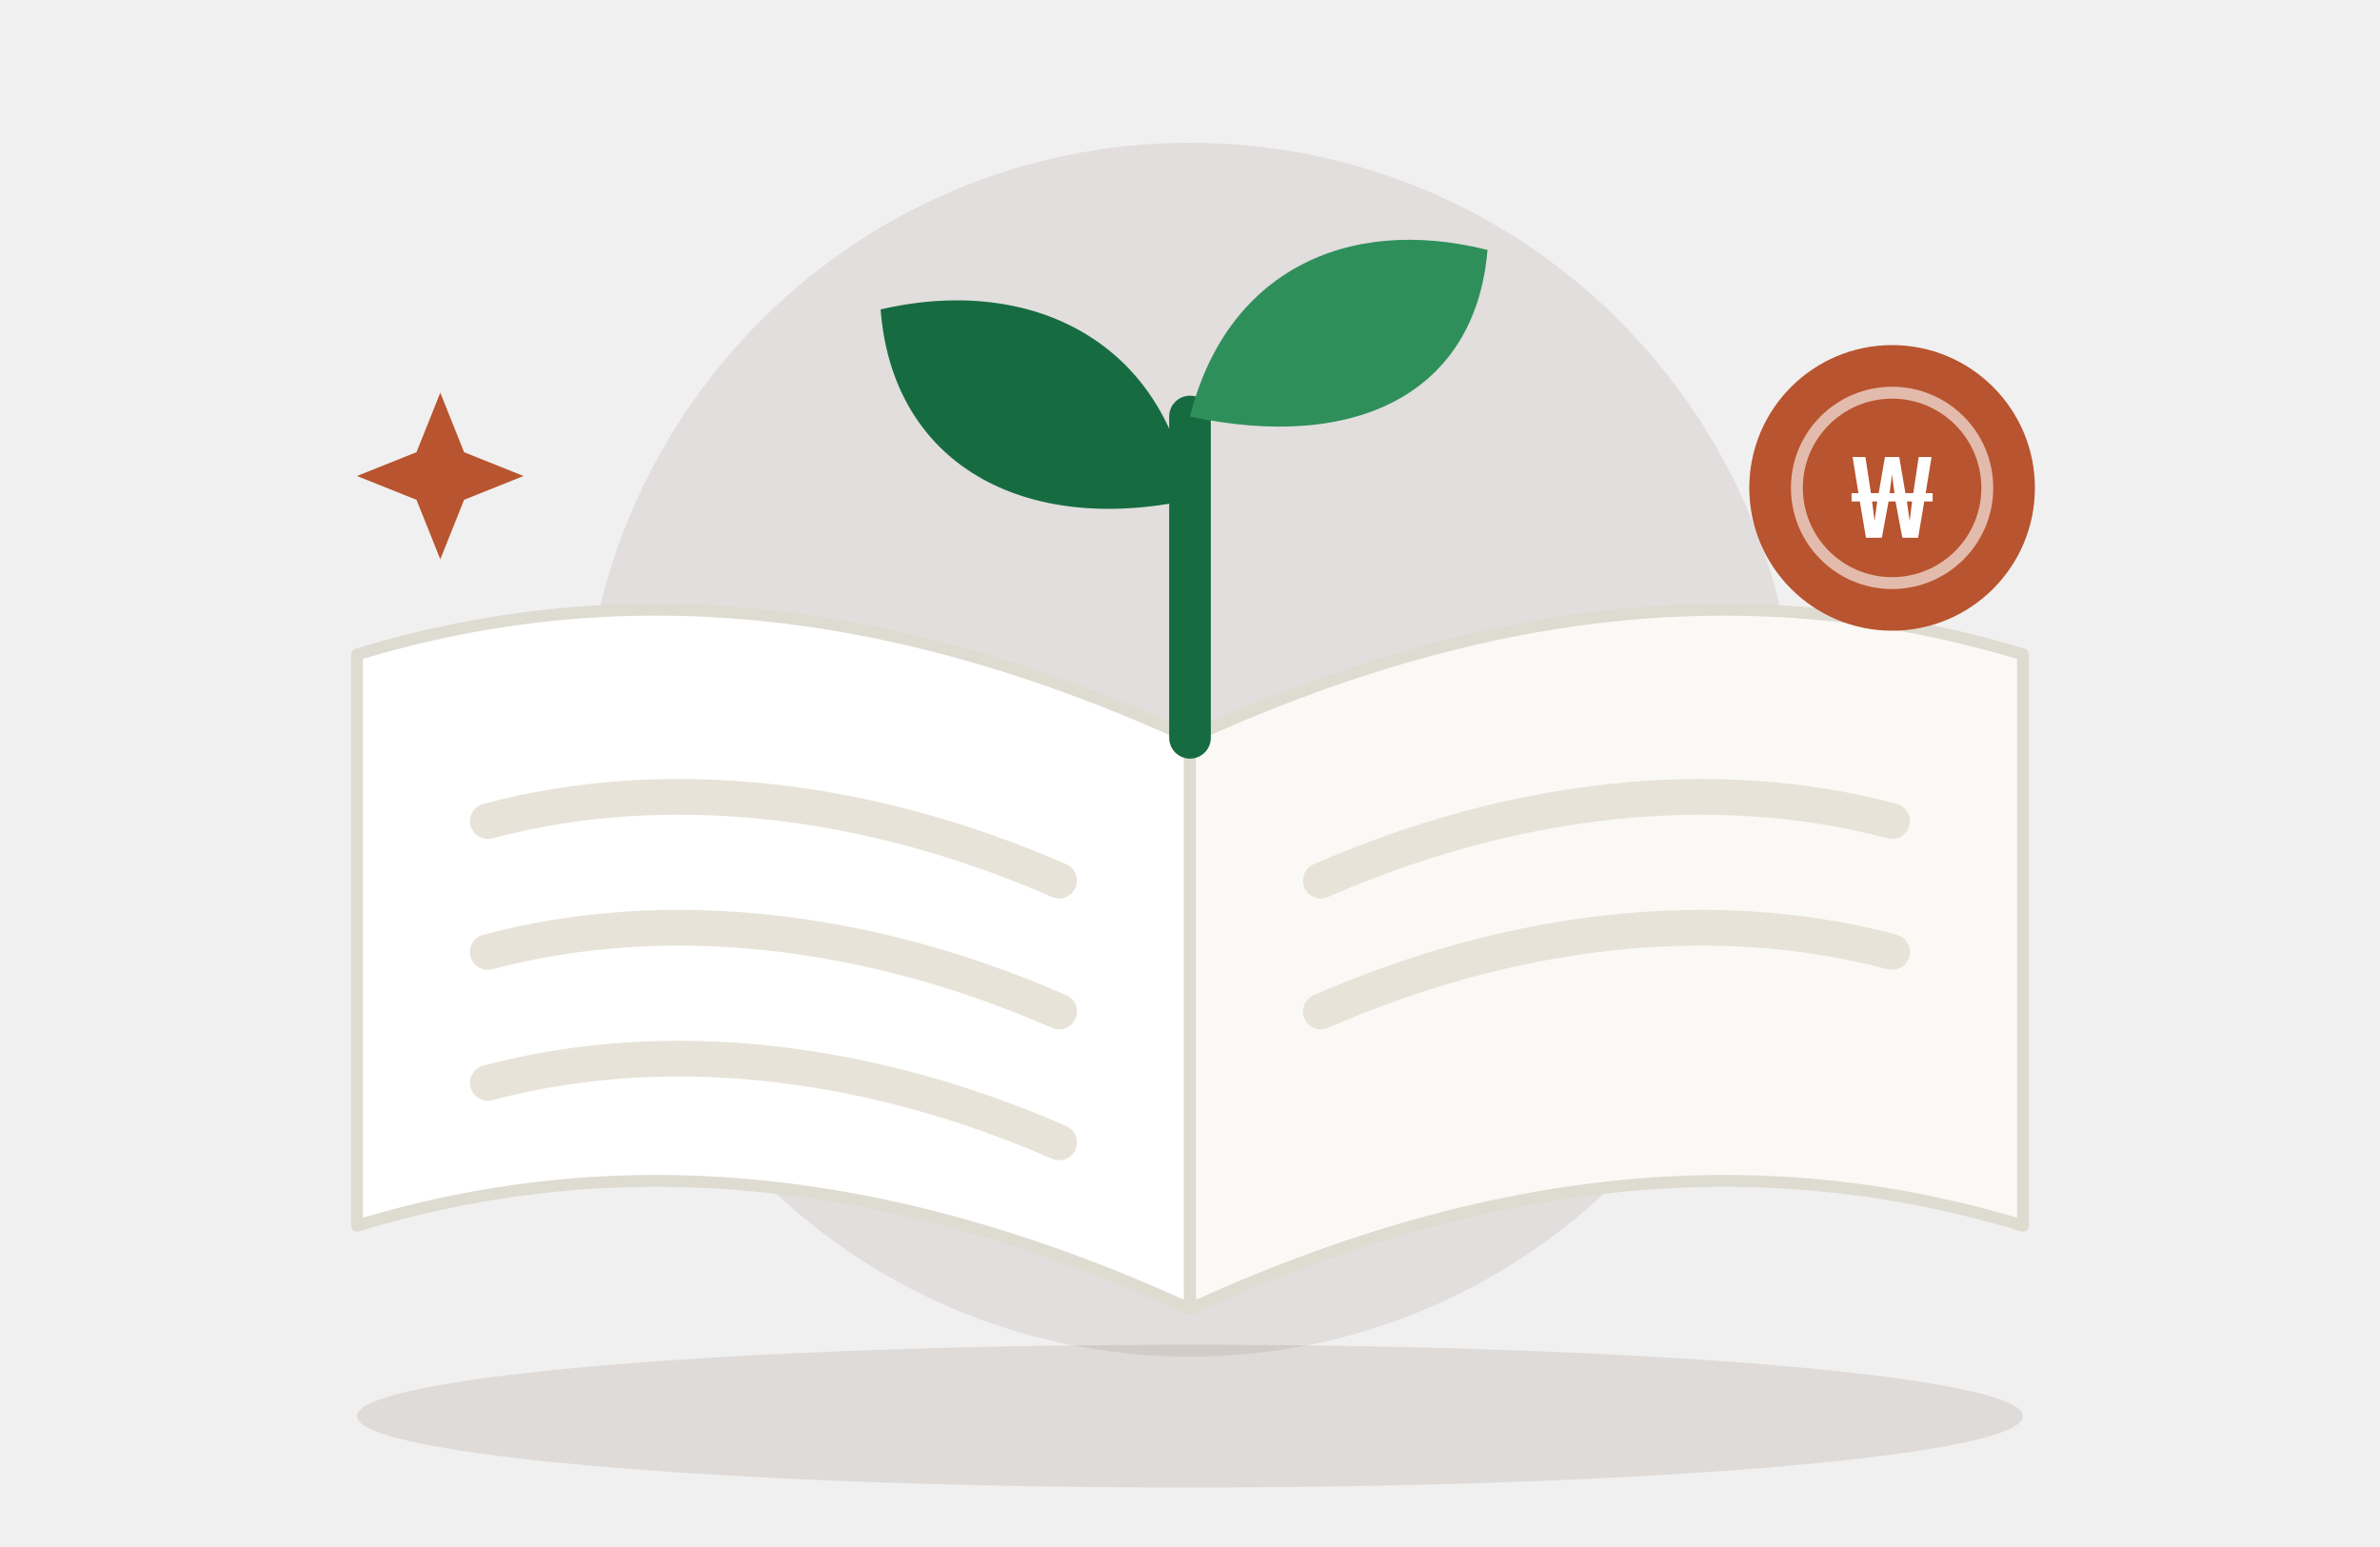
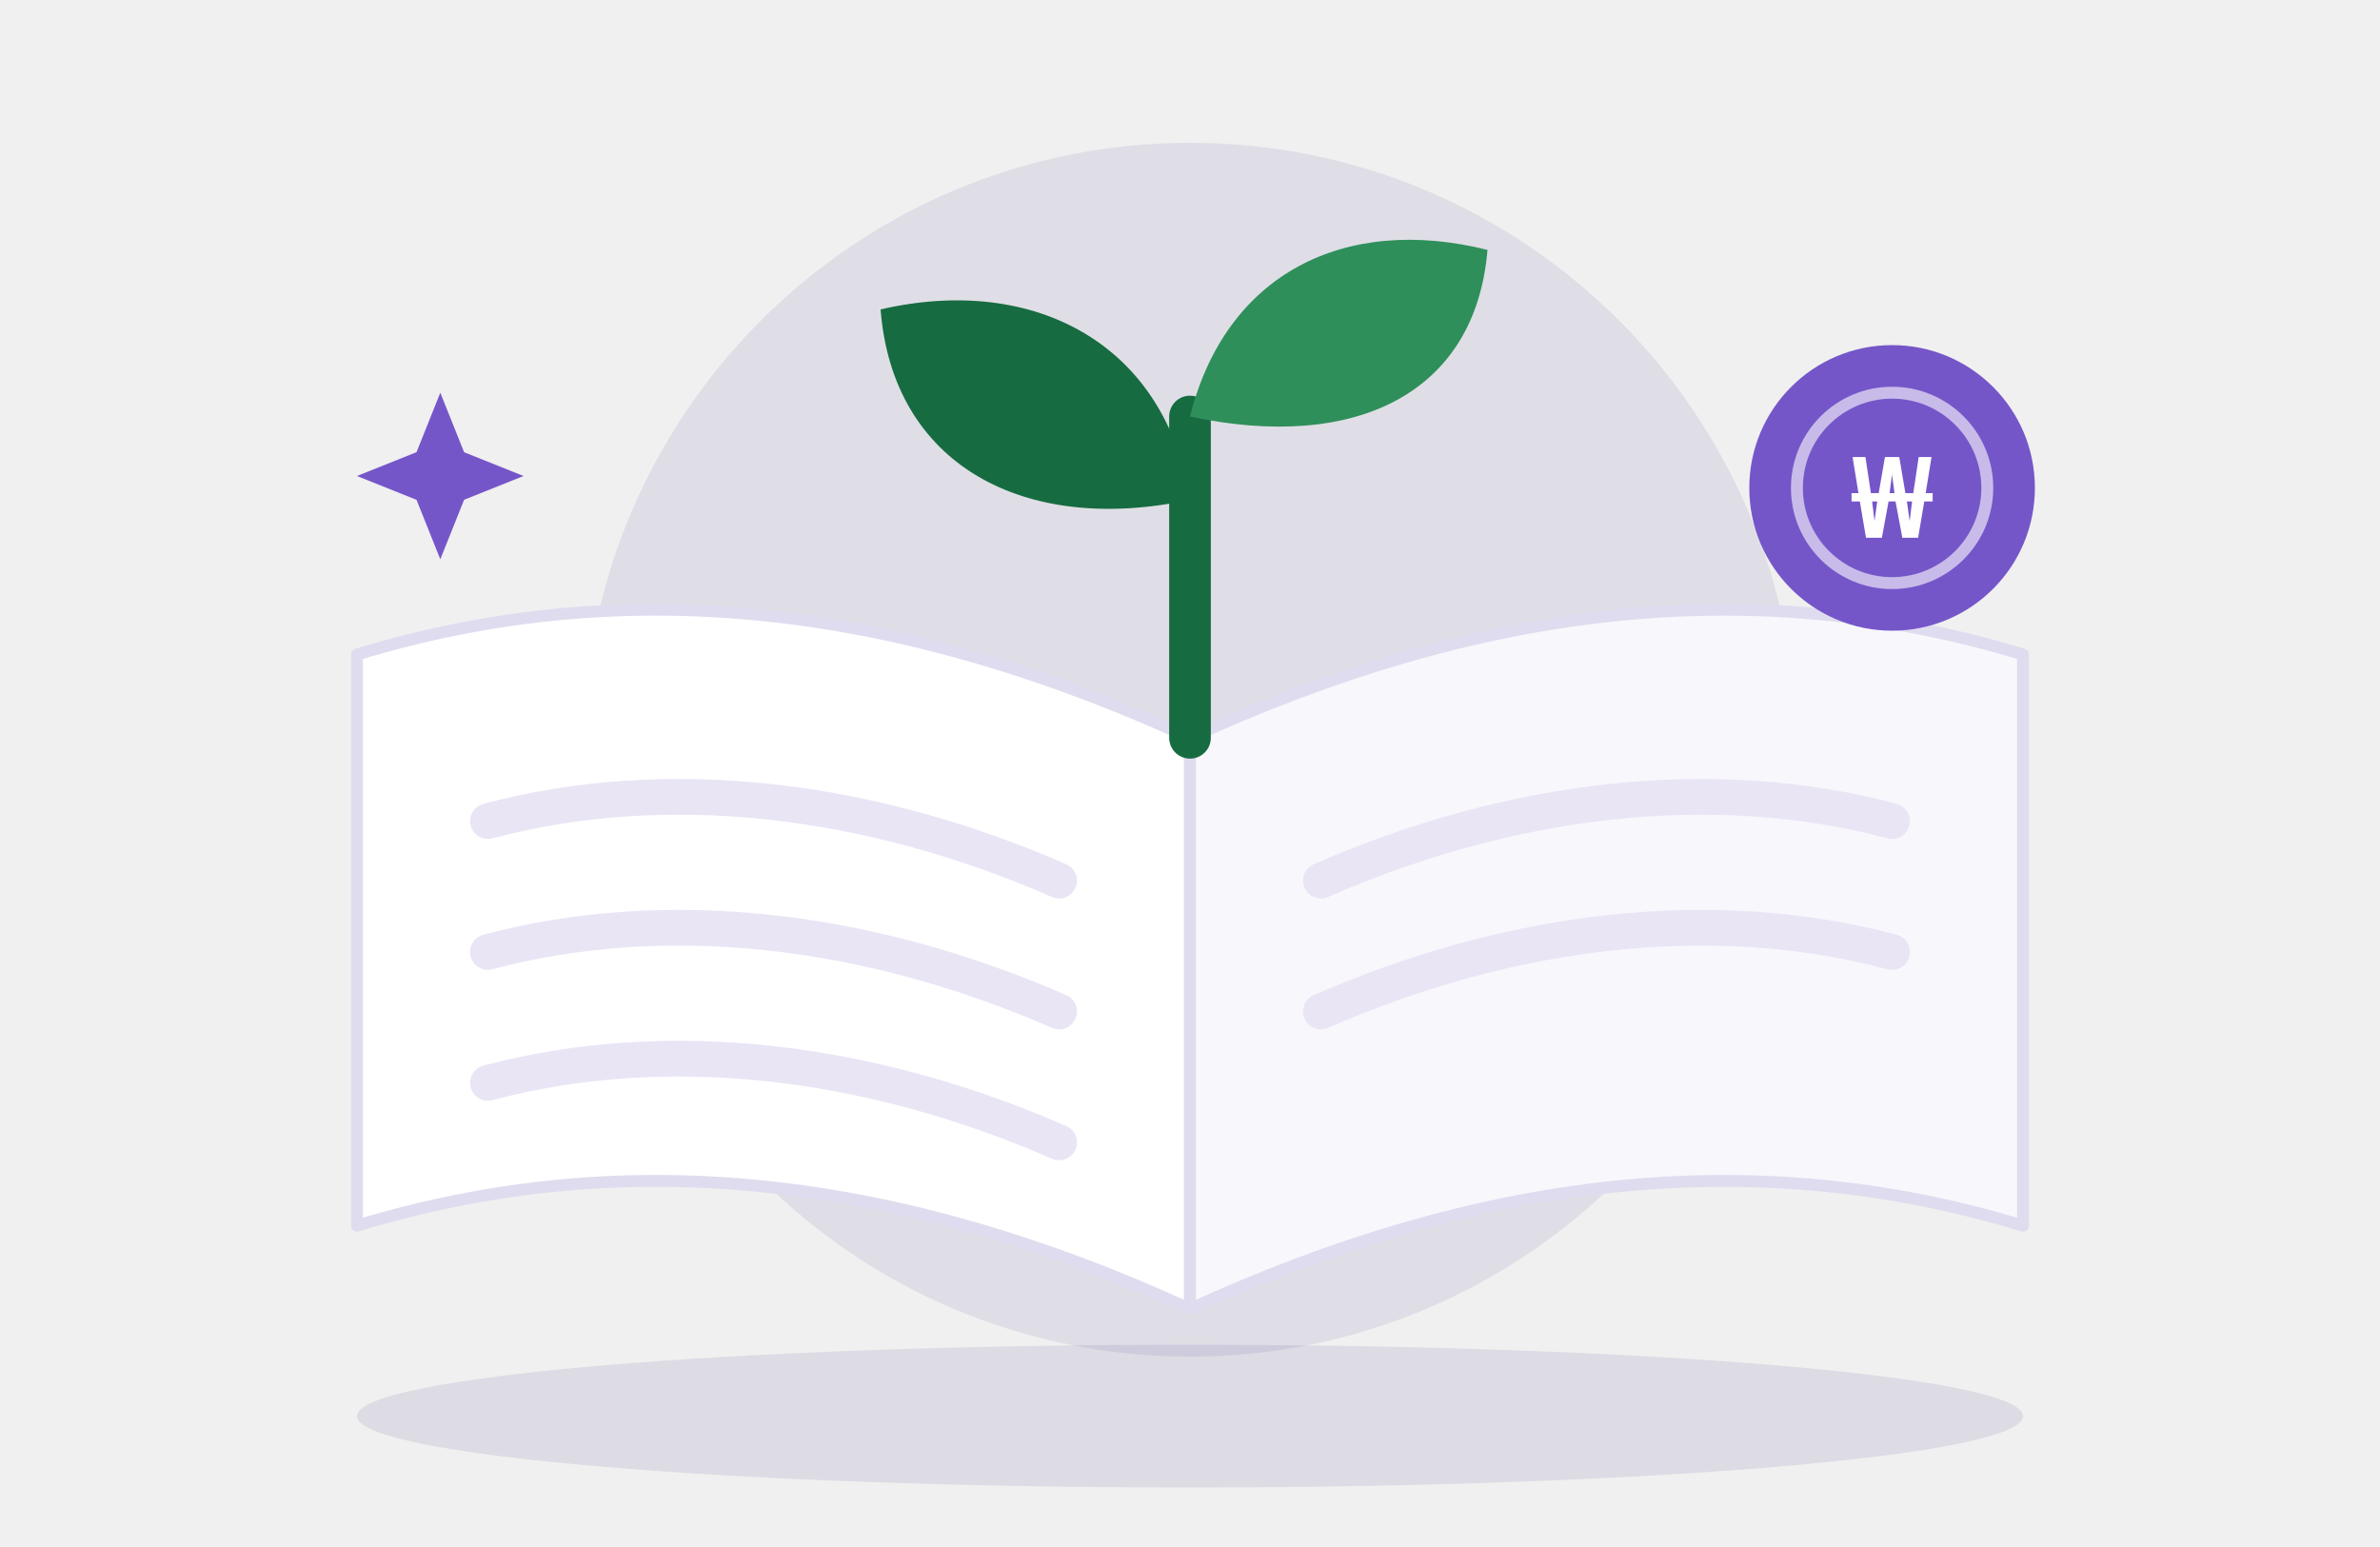
<svg xmlns="http://www.w3.org/2000/svg" viewBox="0 0 400 260" fill="none">
-   <ellipse cx="200" cy="238" rx="140" ry="12" fill="#5C3D2E" opacity=".12" />
-   <circle cx="200" cy="126" r="102" fill="#5C3D2E" opacity=".1" />
-   <path d="M60 110c46-14 92-8 140 14v96c-48-22-94-28-140-14z" fill="#fff" stroke="#DEDCD1" stroke-width="2" stroke-linejoin="round" />
-   <path d="M340 110c-46-14-92-8-140 14v96c48-22 94-28 140-14z" fill="#FAF9F5" stroke="#DEDCD1" stroke-width="2" stroke-linejoin="round" />
-   <path d="M82 138c30-8 64-4 96 10M82 160c30-8 64-4 96 10M82 182c30-8 64-4 96 10" stroke="#E7E3D8" stroke-width="6" stroke-linecap="round" />
-   <path d="M318 138c-30-8-64-4-96 10M318 160c-30-8-64-4-96 10" stroke="#E7E3D8" stroke-width="6" stroke-linecap="round" />
+   <ellipse cx="200" cy="238" rx="140" ry="12" fill="#4B3A8C" opacity=".12" />
+   <circle cx="200" cy="126" r="102" fill="#4B3A8C" opacity=".1" />
+   <path d="M60 110c46-14 92-8 140 14v96c-48-22-94-28-140-14z" fill="#fff" stroke="#E0DCEF" stroke-width="2" stroke-linejoin="round" />
+   <path d="M340 110c-46-14-92-8-140 14v96c48-22 94-28 140-14z" fill="#F8F7FC" stroke="#E0DCEF" stroke-width="2" stroke-linejoin="round" />
+   <path d="M82 138c30-8 64-4 96 10M82 160c30-8 64-4 96 10M82 182c30-8 64-4 96 10" stroke="#E9E5F5" stroke-width="6" stroke-linecap="round" />
+   <path d="M318 138c-30-8-64-4-96 10M318 160c-30-8-64-4-96 10" stroke="#E9E5F5" stroke-width="6" stroke-linecap="round" />
  <path d="M200 124V70" stroke="#166C40" stroke-width="7" stroke-linecap="round" />
  <path d="M200 84c-4-26-26-38-52-32 2 26 24 38 52 32z" fill="#166C40" />
  <path d="M200 70c6-24 26-34 50-28-2 24-22 34-50 28z" fill="#2F8F5B" />
-   <circle cx="318" cy="82" r="24" fill="#B8542F" />
+   <circle cx="318" cy="82" r="24" fill="#7556C9" />
  <circle cx="318" cy="82" r="16" stroke="#fff" stroke-opacity=".6" stroke-width="2" />
  <text x="318" y="83" text-anchor="middle" dominant-baseline="central" font-size="19" font-weight="700" fill="#fff" font-family="sans-serif">₩</text>
-   <path d="M74 66l4 10 10 4-10 4-4 10-4-10-10-4 10-4z" fill="#B8542F" />
+   <path d="M74 66l4 10 10 4-10 4-4 10-4-10-10-4 10-4z" fill="#7556C9" />
</svg>
